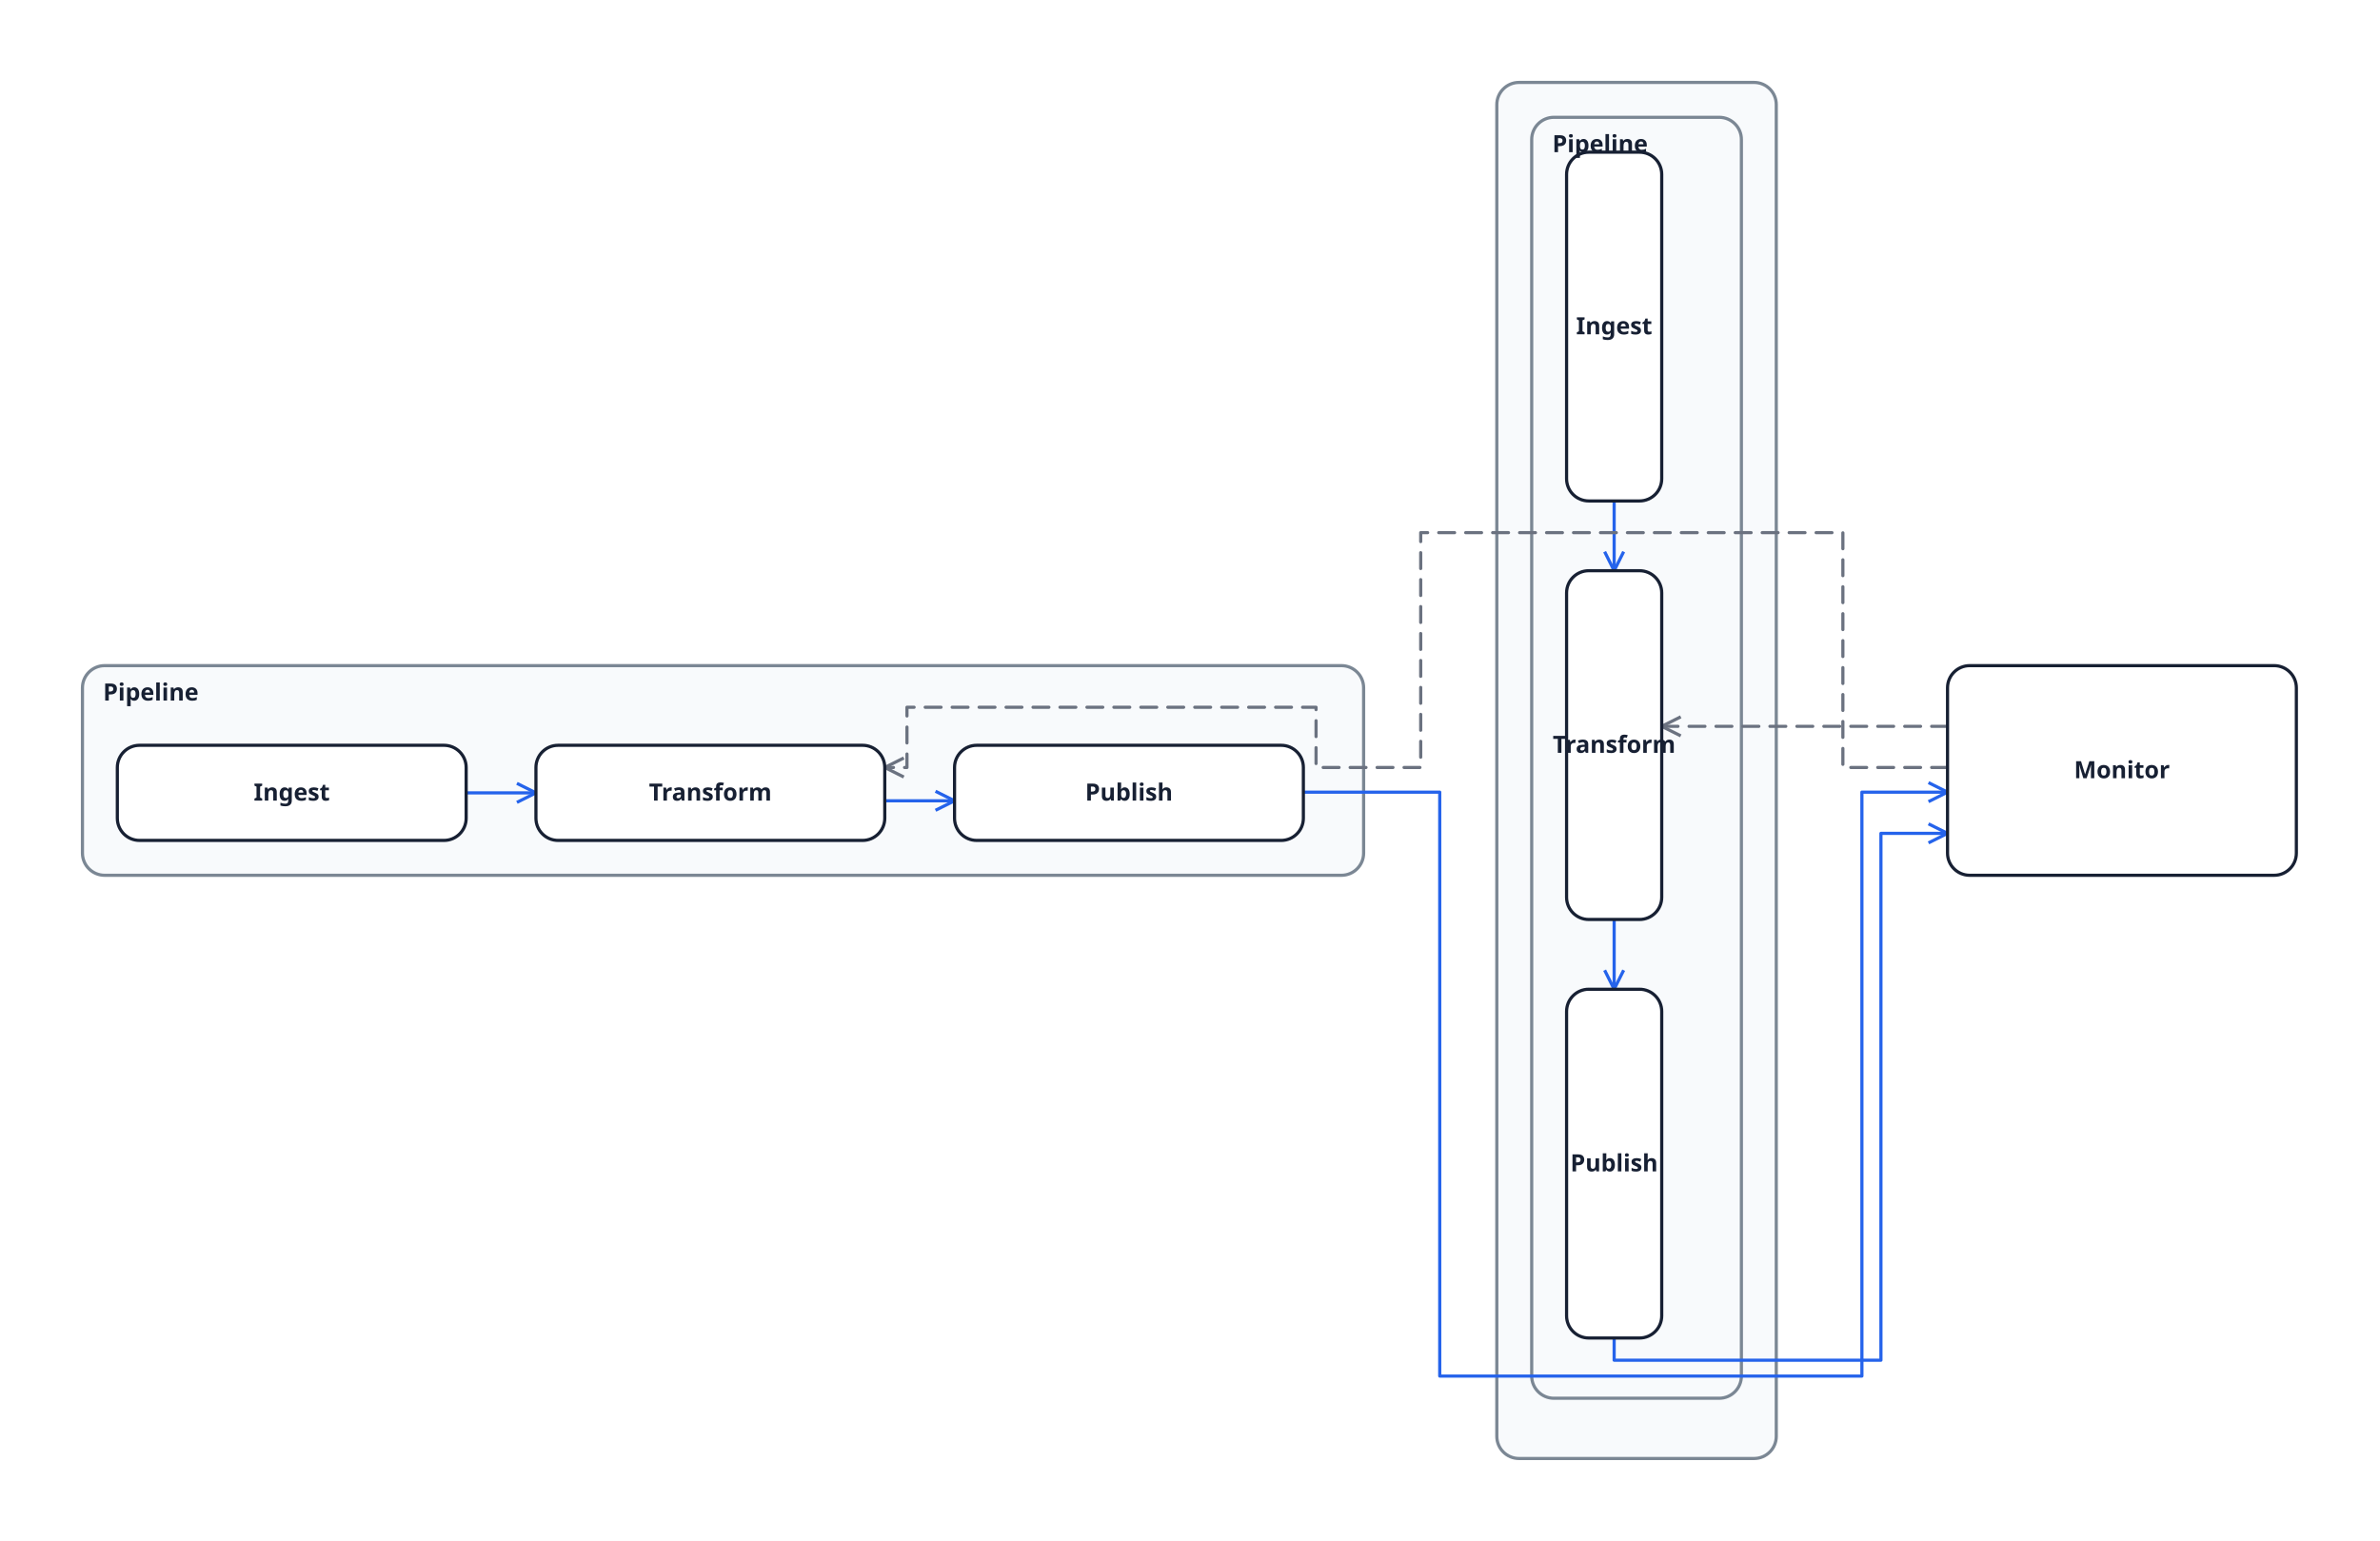
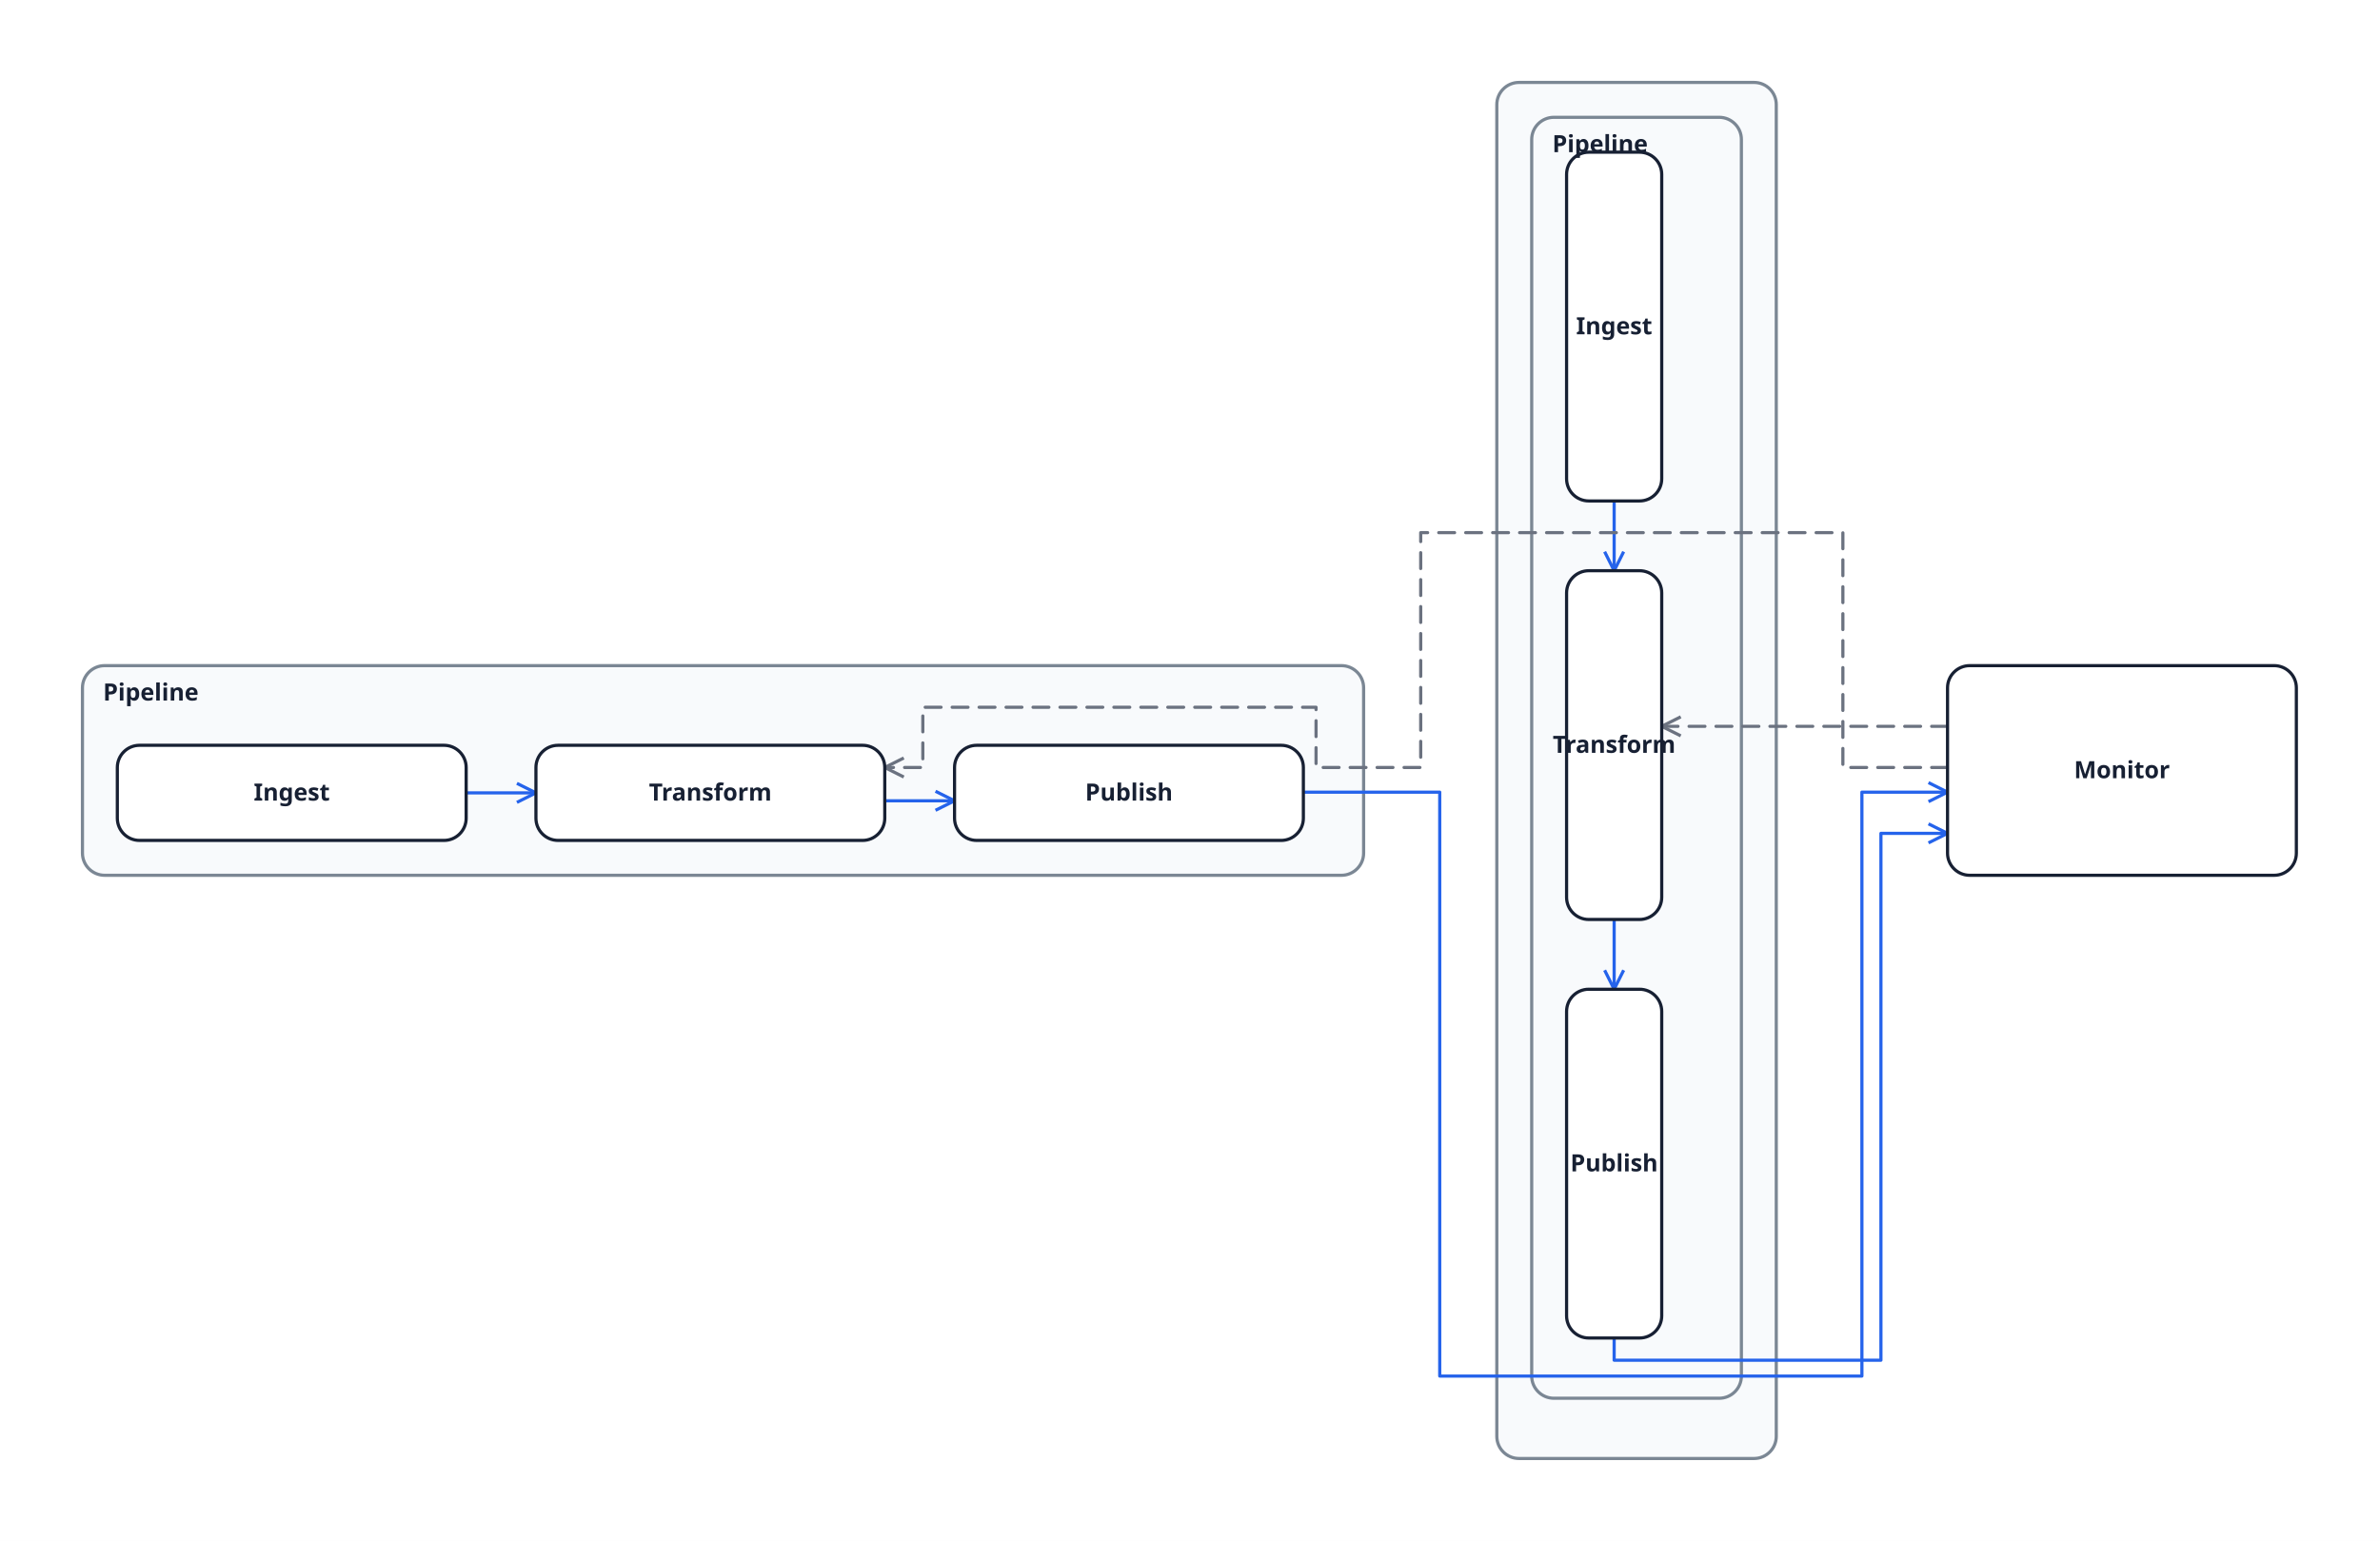
<svg xmlns="http://www.w3.org/2000/svg" width="1501" height="972" viewBox="0 0 1501 972" role="img" aria-label="grammar-coverage">
  <rect width="100%" height="100%" fill="#ffffff" />
  <g id="boundaries">
    <rect x="52" y="419.875" width="808" height="132.25" rx="14" fill="#f8fafc" stroke="#7b8794" stroke-width="2" />
    <rect x="944" y="52" width="176.25" height="868" rx="14" fill="#f8fafc" stroke="#7b8794" stroke-width="2" />
    <rect x="966" y="74" width="132.25" height="808" rx="14" fill="#f8fafc" stroke="#7b8794" stroke-width="2" />
  </g>
  <g id="corridor-dividers" />
  <g id="lines">
    <g data-line="$line-1">
-       <polyline points="294,500.125 338,500.125" fill="none" stroke="#2563eb" stroke-width="2" stroke-linejoin="round" stroke-linecap="round" />
+       <polyline points="294,500.125 316,500.125 314,500.125 338,500.125" fill="none" stroke="#2563eb" stroke-width="2" stroke-linejoin="round" stroke-linecap="round" />
      <path d="M 326 506.125 L 338 500.125 L 326 494.125" fill="none" stroke="#2563eb" stroke-width="2" stroke-linejoin="round" />
    </g>
    <g data-line="$line-2">
-       <polyline points="558,505.125 602,505.125" fill="none" stroke="#2563eb" stroke-width="2" stroke-linejoin="round" stroke-linecap="round" />
+       <polyline points="558,505.125 580,505.125 578,505.125 602,505.125" fill="none" stroke="#2563eb" stroke-width="2" stroke-linejoin="round" stroke-linecap="round" />
      <path d="M 590 511.125 L 602 505.125 L 590 499.125" fill="none" stroke="#2563eb" stroke-width="2" stroke-linejoin="round" />
    </g>
    <g data-line="$line-3">
-       <polyline points="1018,316 1018,360" fill="none" stroke="#2563eb" stroke-width="2" stroke-linejoin="round" stroke-linecap="round" />
+       <polyline points="1018,316 1018,338 1018,336 1018,360" fill="none" stroke="#2563eb" stroke-width="2" stroke-linejoin="round" stroke-linecap="round" />
      <path d="M 1012 348 L 1018 360 L 1024 348" fill="none" stroke="#2563eb" stroke-width="2" stroke-linejoin="round" />
    </g>
    <g data-line="$line-4">
-       <polyline points="1018,580 1018,624" fill="none" stroke="#2563eb" stroke-width="2" stroke-linejoin="round" stroke-linecap="round" />
+       <polyline points="1018,580 1018,602 1018,600 1018,624" fill="none" stroke="#2563eb" stroke-width="2" stroke-linejoin="round" stroke-linecap="round" />
      <path d="M 1012 612 L 1018 624 L 1024 612" fill="none" stroke="#2563eb" stroke-width="2" stroke-linejoin="round" />
    </g>
    <g data-line="probe-upright">
-       <polyline points="1228.25,484.125 1162.25,484.125 1162.25,336 896,336 896,484.125 830,484.125 830,446.125 572,446.125 572,484.125 558,484.125" fill="none" stroke="#6b7280" stroke-width="2" stroke-linejoin="round" stroke-linecap="round" stroke-dasharray="10 7" />
+       <polyline points="1228.25,484.125 1162.25,484.125 1162.25,336 896,336 896,484.125 830,484.125 830,446.125 582,446.125 582,484.125 558,484.125" fill="none" stroke="#6b7280" stroke-width="2" stroke-linejoin="round" stroke-linecap="round" stroke-dasharray="10 7" />
      <path d="M 570 478.125 L 558 484.125 L 570 490.125" fill="none" stroke="#6b7280" stroke-width="2" stroke-linejoin="round" />
    </g>
    <g data-line="probe-rotated">
      <polyline points="1228.25,458.163 1048,458.163" fill="none" stroke="#6b7280" stroke-width="2" stroke-linejoin="round" stroke-linecap="round" stroke-dasharray="10 7" />
      <path d="M 1060 452.163 L 1048 458.163 L 1060 464.163" fill="none" stroke="#6b7280" stroke-width="2" stroke-linejoin="round" />
    </g>
    <g data-line="audit-upright">
      <polyline points="822,499.675 908,499.675 908,868 1174.25,868 1174.25,499.675 1228.25,499.675" fill="none" stroke="#2563eb" stroke-width="2" stroke-linejoin="round" stroke-linecap="round" />
      <path d="M 1216.25 505.675 L 1228.25 499.675 L 1216.25 493.675" fill="none" stroke="#2563eb" stroke-width="2" stroke-linejoin="round" />
    </g>
    <g data-line="audit-rotated">
      <polyline points="1018,844 1018,858 1186.25,858 1186.25,525.675 1228.25,525.675" fill="none" stroke="#2563eb" stroke-width="2" stroke-linejoin="round" stroke-linecap="round" />
      <path d="M 1216.25 531.675 L 1228.25 525.675 L 1216.25 519.675" fill="none" stroke="#2563eb" stroke-width="2" stroke-linejoin="round" />
    </g>
  </g>
  <g id="objects">
    <rect x="74" y="470.125" width="220" height="60" rx="14" fill="#ffffff" stroke="#172033" stroke-width="2" />
    <rect x="338" y="470.125" width="220" height="60" rx="14" fill="#ffffff" stroke="#172033" stroke-width="2" />
    <rect x="602" y="470.125" width="220" height="60" rx="14" fill="#ffffff" stroke="#172033" stroke-width="2" />
    <rect x="988" y="96" width="60" height="220" rx="14" fill="#ffffff" stroke="#172033" stroke-width="2" />
    <rect x="988" y="360" width="60" height="220" rx="14" fill="#ffffff" stroke="#172033" stroke-width="2" />
    <rect x="988" y="624" width="60" height="220" rx="14" fill="#ffffff" stroke="#172033" stroke-width="2" />
    <rect x="1228.25" y="419.875" width="220" height="132.25" rx="14" fill="#ffffff" stroke="#172033" stroke-width="2" />
  </g>
  <g id="ports" />
  <g id="text">
    <text x="65" y="441.875" text-anchor="start" fill="#172033" font-family="ui-rounded, 'Comic Sans MS', sans-serif" font-size="15" font-weight="700">Pipeline</text>
    <text x="184" y="505" text-anchor="middle" fill="#172033" font-family="ui-rounded, 'Comic Sans MS', sans-serif" font-size="15" font-weight="700">Ingest</text>
    <text x="448" y="505" text-anchor="middle" fill="#172033" font-family="ui-rounded, 'Comic Sans MS', sans-serif" font-size="15" font-weight="700">Transform</text>
    <text x="712" y="505" text-anchor="middle" fill="#172033" font-family="ui-rounded, 'Comic Sans MS', sans-serif" font-size="15" font-weight="700">Publish</text>
    <text x="979" y="96" text-anchor="start" fill="#172033" font-family="ui-rounded, 'Comic Sans MS', sans-serif" font-size="15" font-weight="700">Pipeline</text>
    <text x="1018" y="210.875" text-anchor="middle" fill="#172033" font-family="ui-rounded, 'Comic Sans MS', sans-serif" font-size="15" font-weight="700">Ingest</text>
    <text x="1018" y="474.875" text-anchor="middle" fill="#172033" font-family="ui-rounded, 'Comic Sans MS', sans-serif" font-size="15" font-weight="700">Transform</text>
    <text x="1018" y="738.875" text-anchor="middle" fill="#172033" font-family="ui-rounded, 'Comic Sans MS', sans-serif" font-size="15" font-weight="700">Publish</text>
    <text x="1338.25" y="490.875" text-anchor="middle" fill="#172033" font-family="ui-rounded, 'Comic Sans MS', sans-serif" font-size="15" font-weight="700">Monitor</text>
  </g>
</svg>
